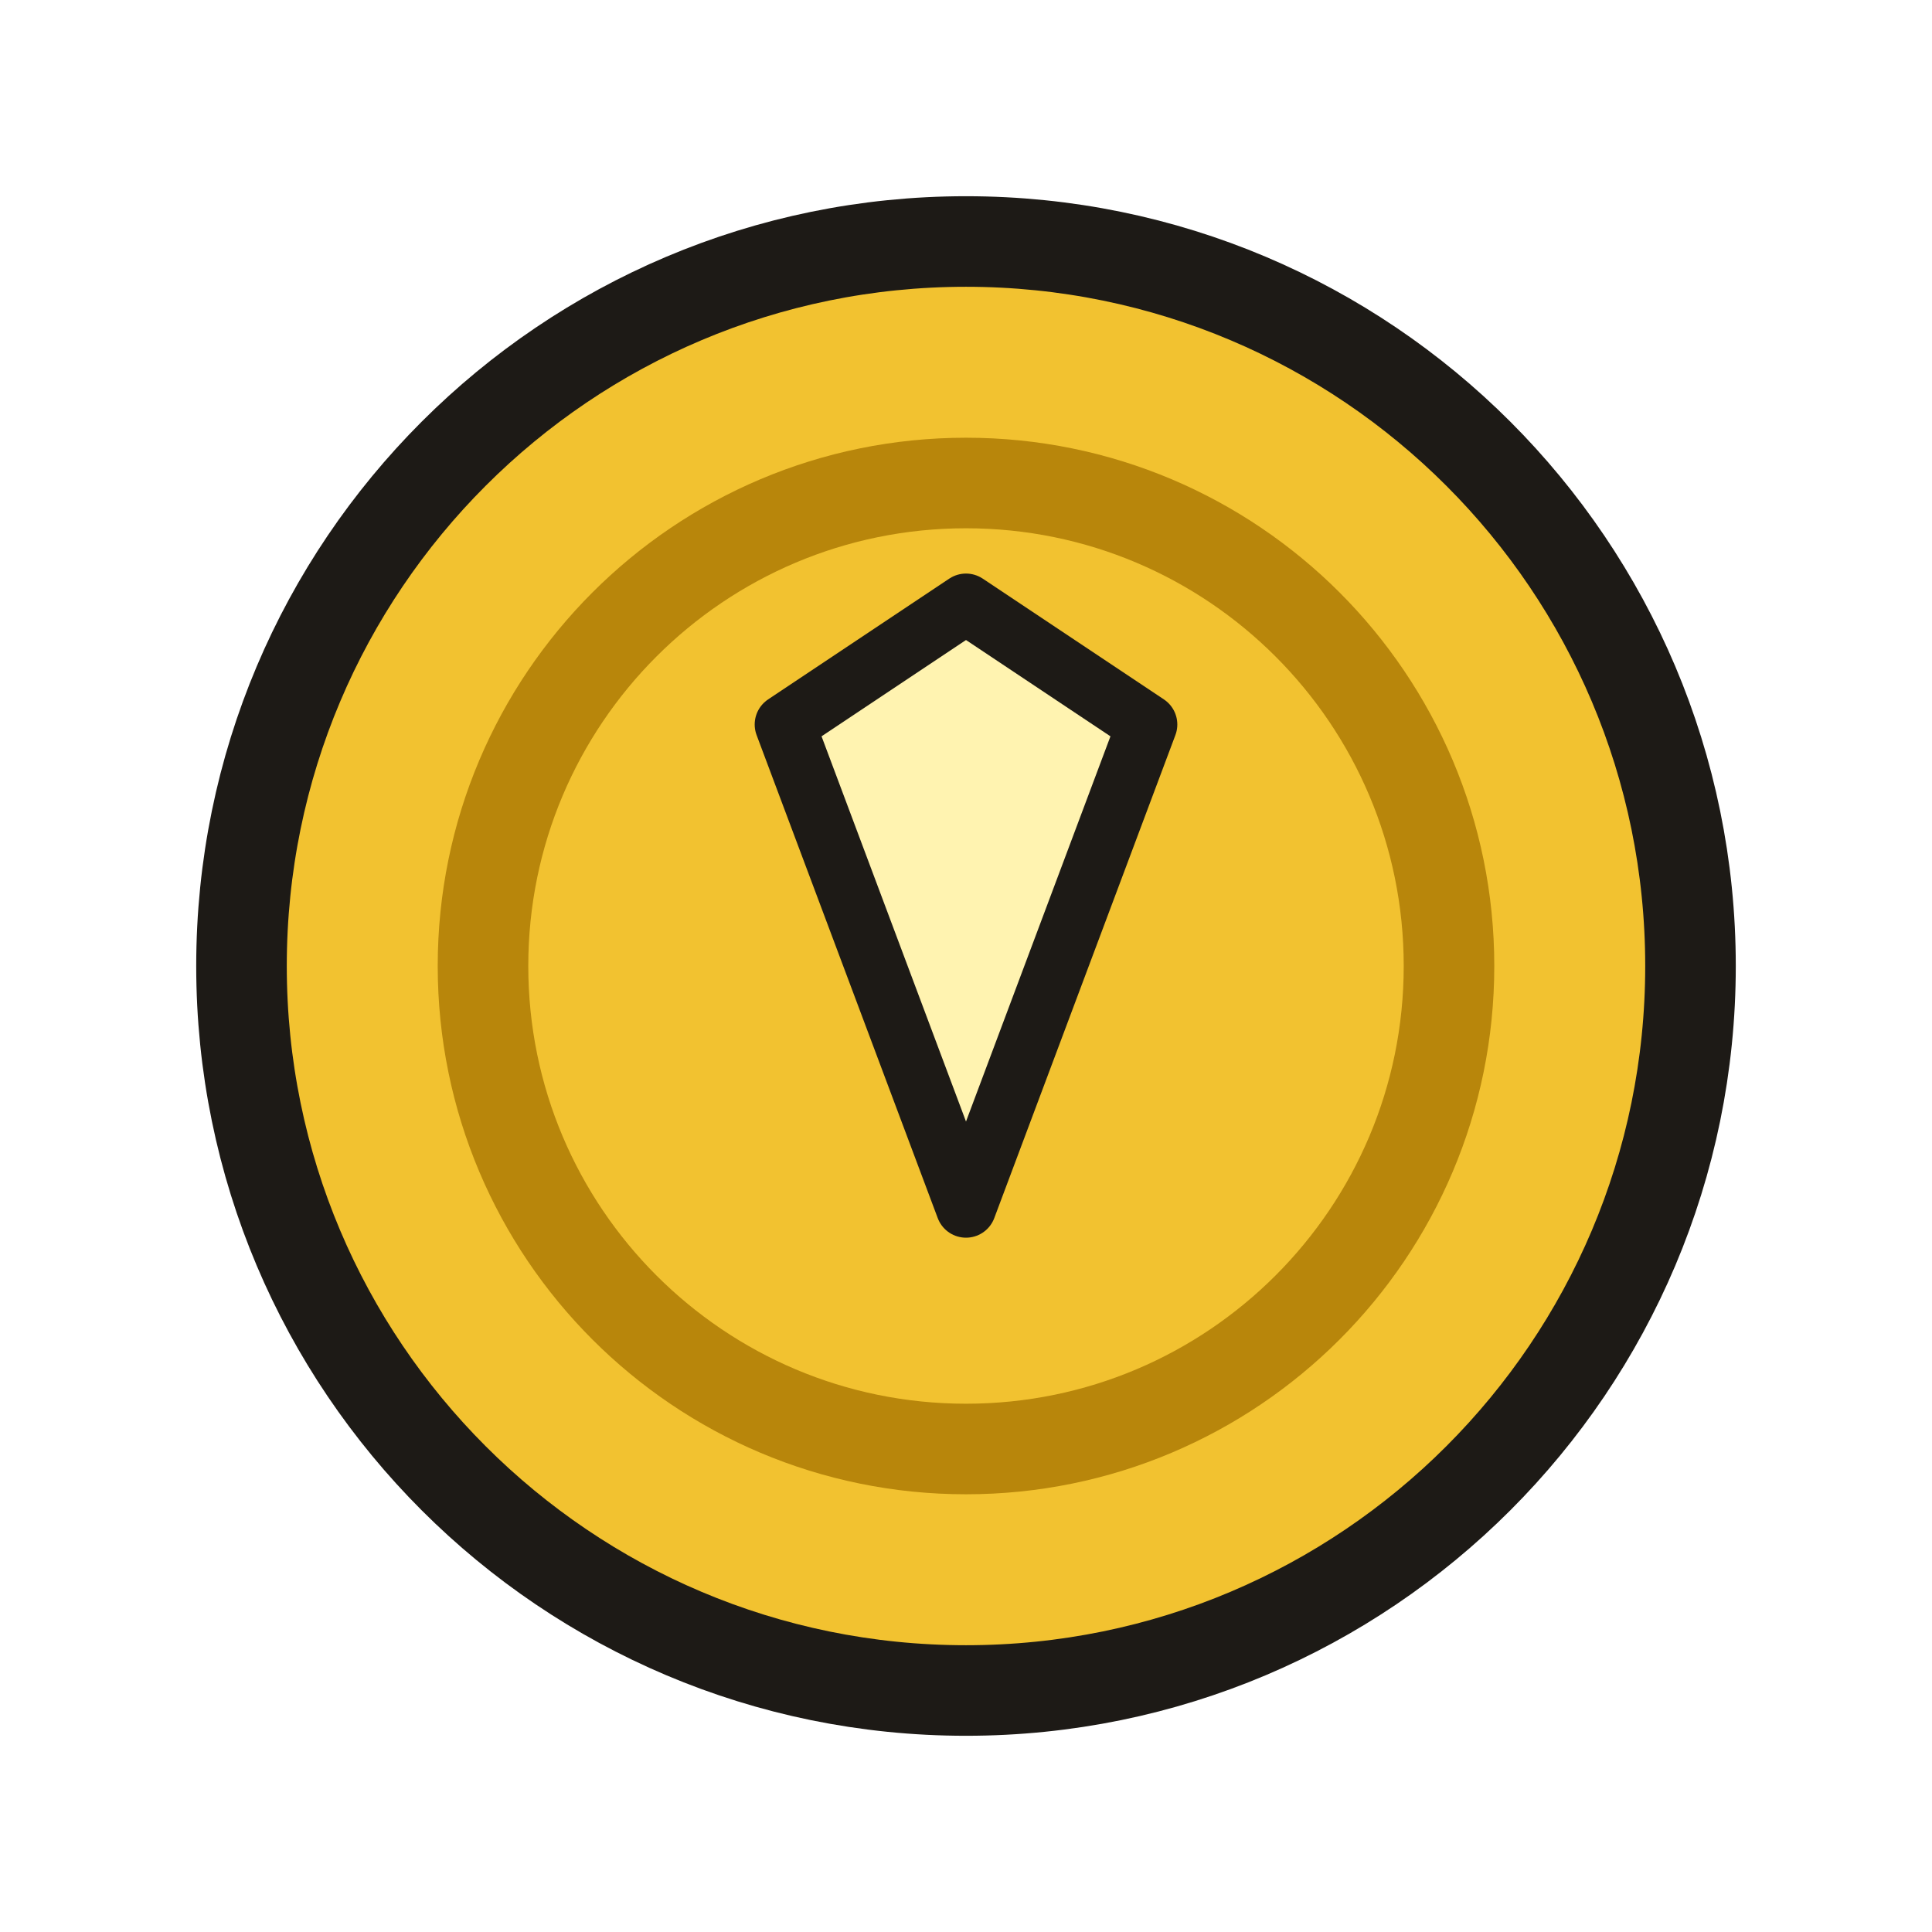
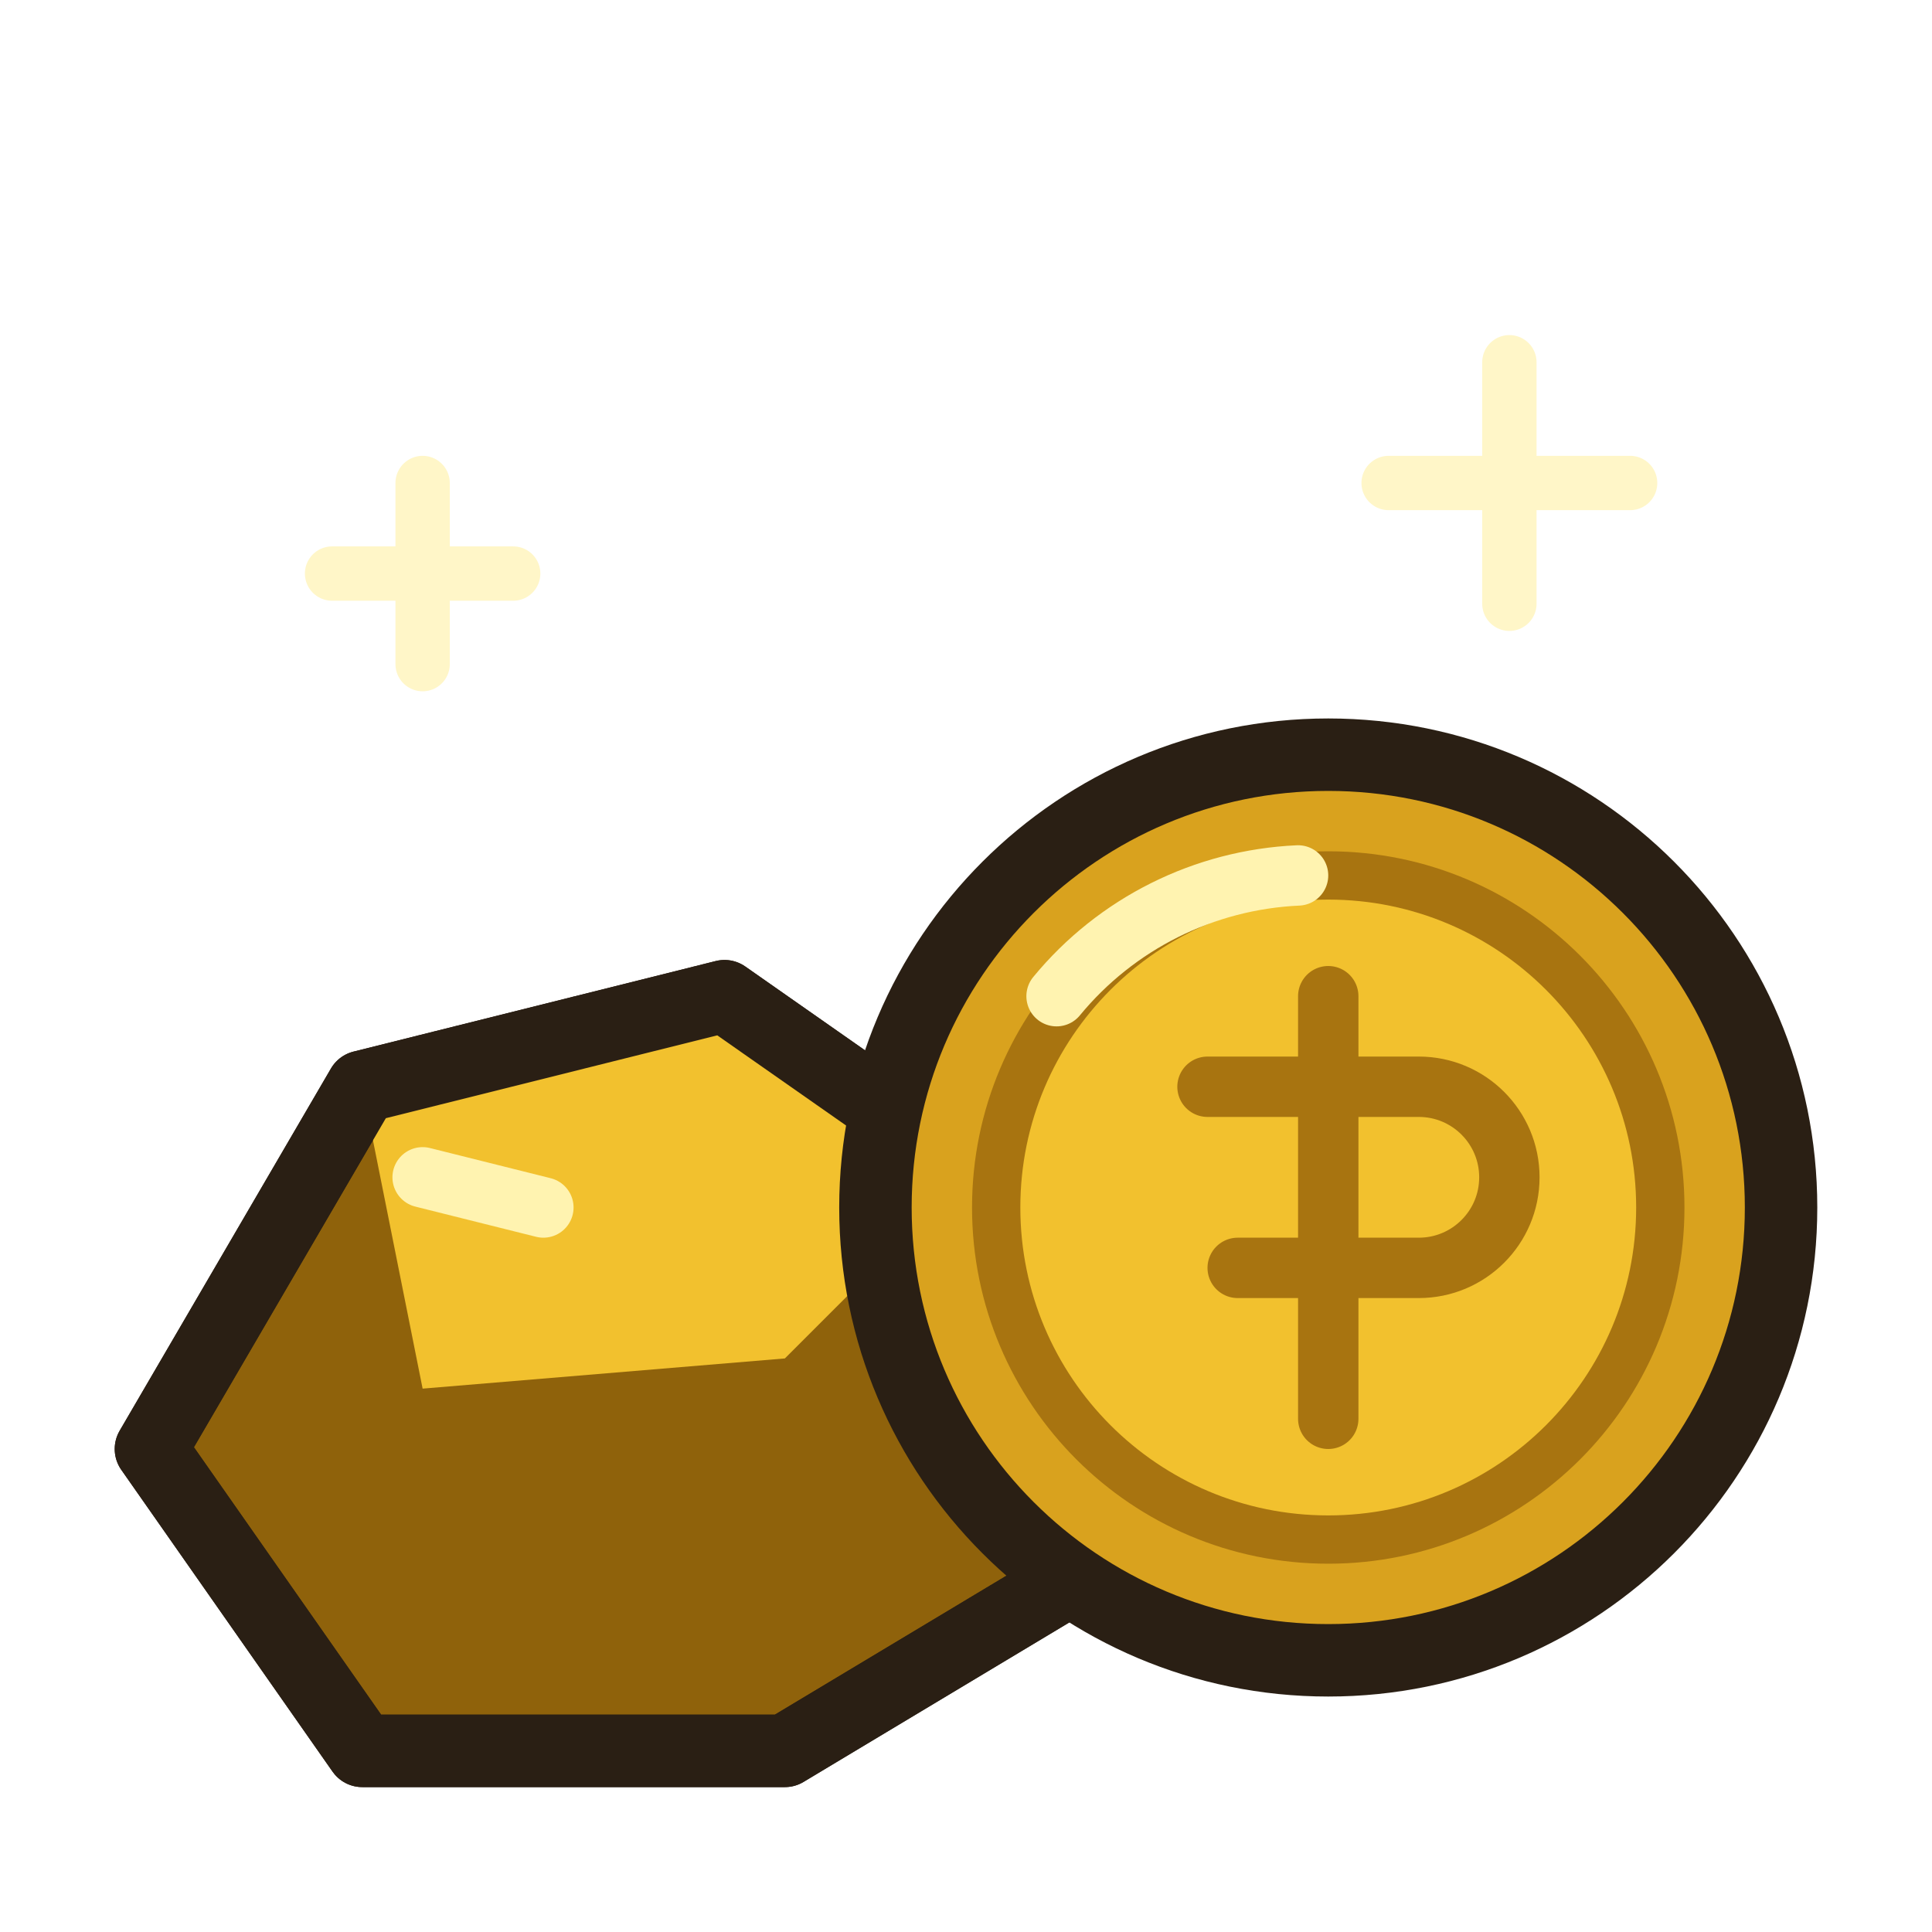
<svg xmlns="http://www.w3.org/2000/svg" width="64" height="64" viewBox="0 0 64 64">
-   <g stroke="#1d1a16" stroke-width="3" stroke-linejoin="round" stroke-linecap="round">
-     <circle cx="32" cy="32" r="24" fill="#f2c230" />
-     <circle cx="32" cy="32" r="16" fill="none" stroke="#b8860b" stroke-width="3" />
-     <path d="M26 24l6-4 6 4-6 16z" fill="#fff3b0" stroke-width="2" />
+   <g stroke="#2a1f14" stroke-width="2.4" stroke-linejoin="round" stroke-linecap="round">
+     <path d="M5 48l7-12 12-3 10 7 2 12-10 6H12z" fill="#8f620b" />
+     <path d="M12 36l12-3 8 6-6 6-12 1z" fill="#f2c12e" stroke="none" />
+     <path d="M5 48l7-12 12-3 10 7 2 12-10 6H12z" fill="none" />
+     <path d="M14 39l4 1" stroke="#fff3b0" stroke-width="2" />
+     <circle cx="44" cy="40" r="15" fill="#d9a21e" />
+     <circle cx="44" cy="40" r="11" fill="#f2c12e" stroke="#a87410" stroke-width="1.6" />
+     <path d="M44 33v14M40 36h7a3 3 0 0 1 0 6h-6" fill="none" stroke="#a87410" stroke-width="2" />
+     <path d="M35 33a11 11 0 0 1 8-4" fill="none" stroke="#fff3b0" stroke-width="2" />
+     <path d="M50 12v8M46 16h8M14 16v6M11 19h6" stroke="#fff6c8" stroke-width="1.8" />
  </g>
</svg>
